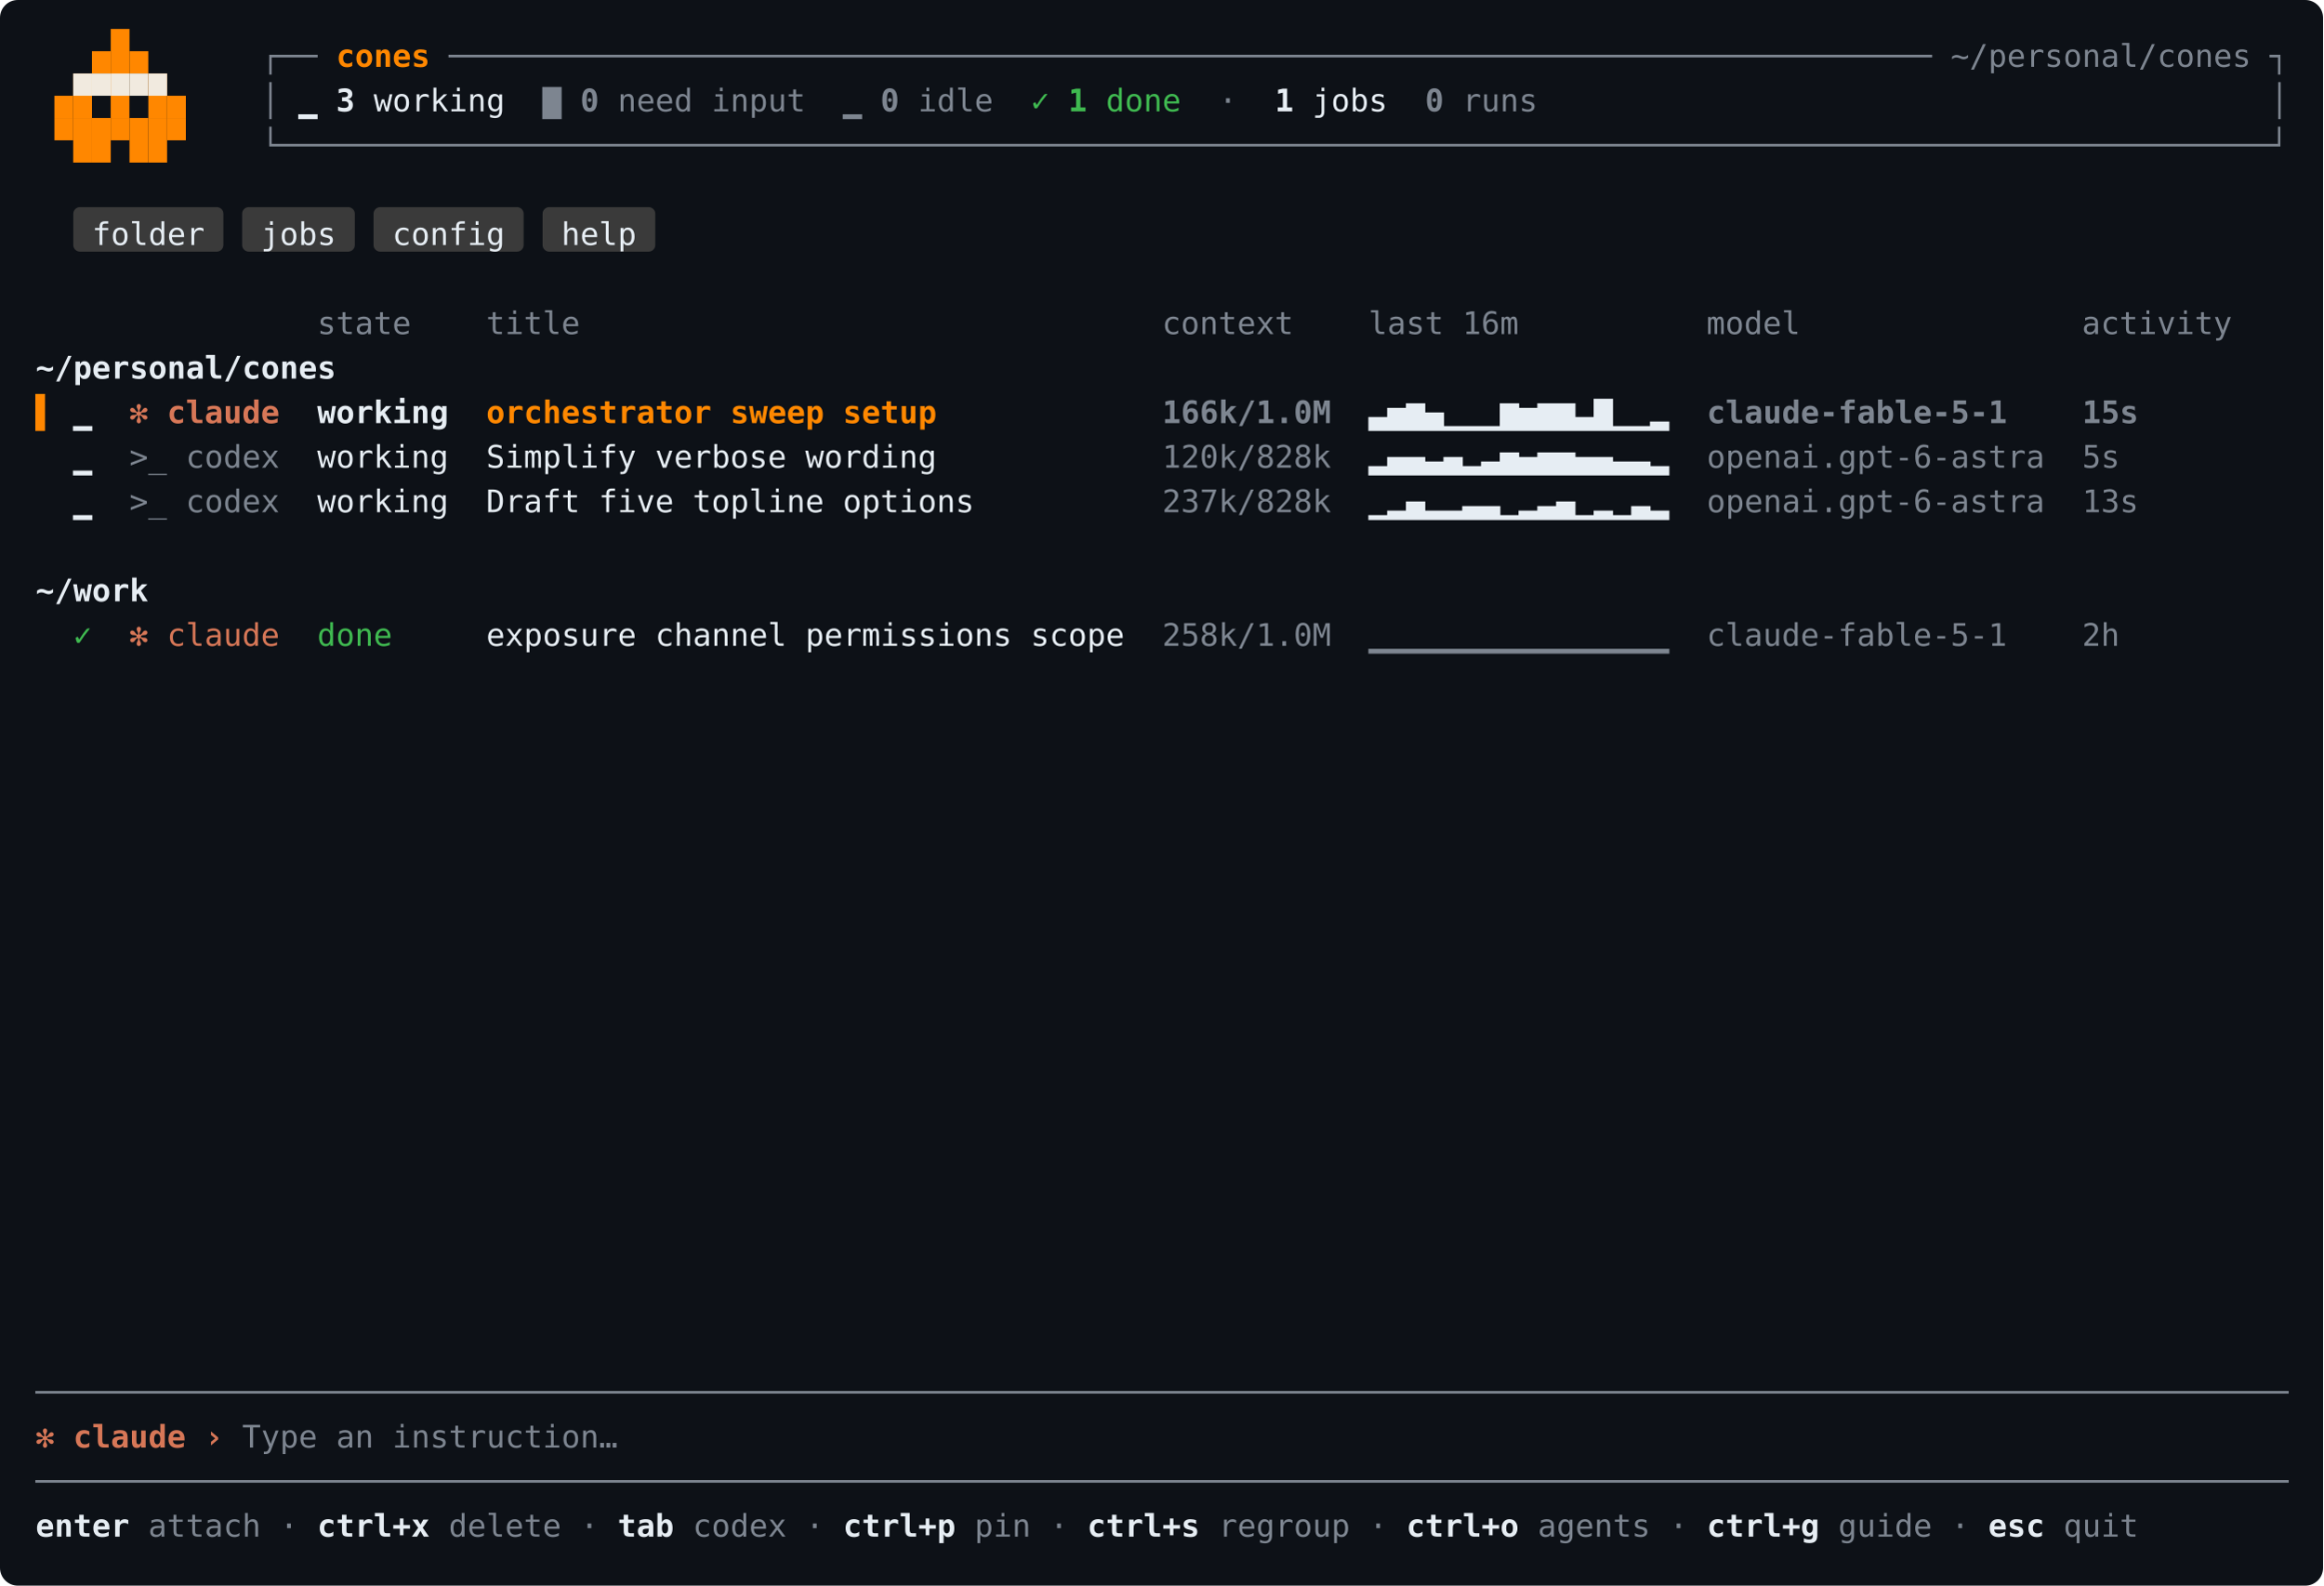
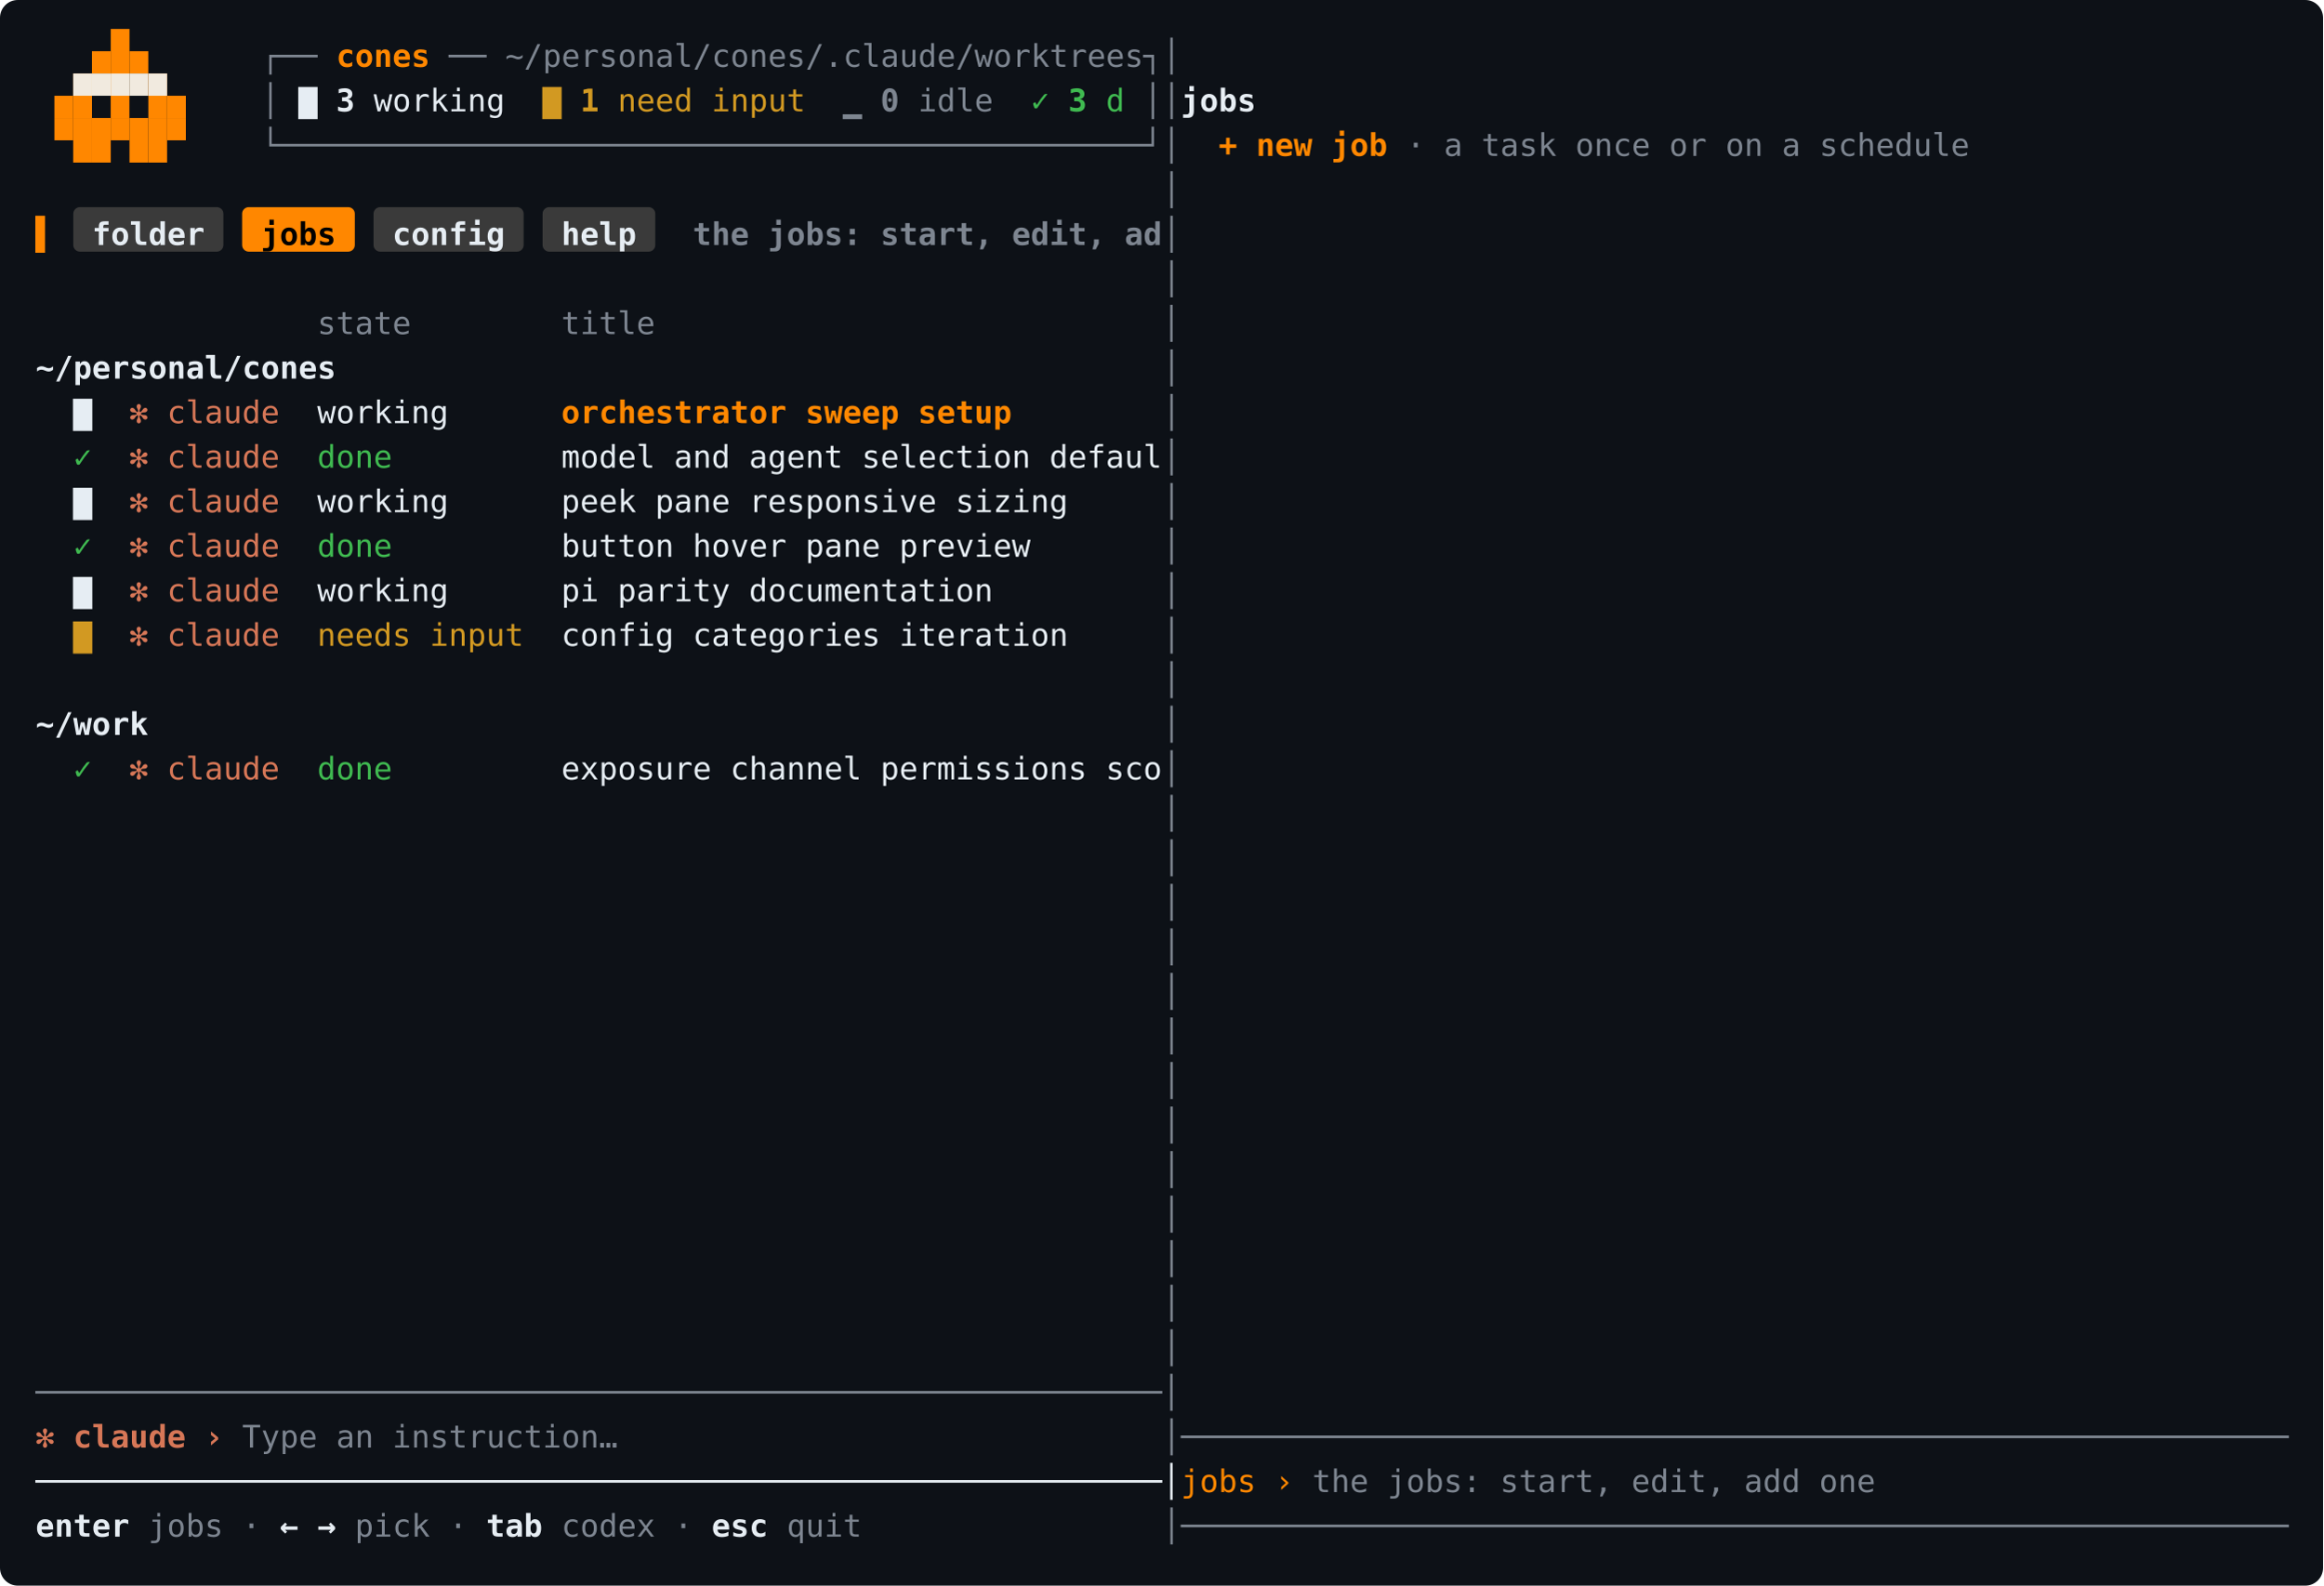
<svg xmlns="http://www.w3.org/2000/svg" width="1043" height="712" viewBox="0 0 1043 712" font-family="SFMono-Regular,Menlo,Consolas,monospace" font-size="14">
  <rect width="1043" height="712" rx="8" fill="#0d1117" />
  <rect x="41.29" y="23.0" width="8.43" height="10.0" fill="#ff8700" />
  <rect x="49.72" y="13" width="8.43" height="20" fill="#ff8700" />
  <rect x="58.15" y="23.0" width="8.43" height="10.0" fill="#ff8700" />
  <text x="117.2" y="30" xml:space="preserve" textLength="33.7" lengthAdjust="spacingAndGlyphs" fill="#7d8590">┌── </text>
  <text x="150.9" y="30" xml:space="preserve" textLength="50.6" lengthAdjust="spacingAndGlyphs" fill="#ff8700" font-weight="700">cones </text>
-   <text x="201.5" y="30" xml:space="preserve" textLength="826.1" lengthAdjust="spacingAndGlyphs" fill="#7d8590">─────────────────────────────────────────────────────────────────────────────── ~/personal/cones ┐</text>
+   <text x="201.5" y="30" xml:space="preserve" textLength="328.8" lengthAdjust="spacingAndGlyphs" fill="#7d8590">── ~/personal/cones/.claude/worktrees┐│</text>
  <rect x="24.43" y="43.0" width="8.43" height="10.0" fill="#ff8700" />
  <rect x="32.9" y="33" width="8.4" height="20" rx="0" fill="#ff8700" />
  <rect x="32.86" y="33" width="8.43" height="10.0" fill="#f1eadf" />
  <rect x="41.29" y="33" width="8.43" height="10.0" fill="#f1eadf" />
  <rect x="49.7" y="33" width="8.4" height="20" rx="0" fill="#ff8700" />
  <rect x="49.72" y="33" width="8.43" height="10.0" fill="#f1eadf" />
  <rect x="58.15" y="33" width="8.43" height="10.0" fill="#f1eadf" />
  <rect x="66.6" y="33" width="8.4" height="20" rx="0" fill="#ff8700" />
  <rect x="66.58" y="33" width="8.43" height="10.0" fill="#f1eadf" />
  <rect x="75.01" y="43.0" width="8.43" height="10.0" fill="#ff8700" />
  <text x="117.2" y="50" xml:space="preserve" textLength="8.4" lengthAdjust="spacingAndGlyphs" fill="#7d8590">│</text>
-   <text x="125.6" y="50" xml:space="preserve" textLength="25.3" lengthAdjust="spacingAndGlyphs" fill="#e6edf3"> ▁ </text>
+   <text x="125.6" y="50" xml:space="preserve" textLength="25.3" lengthAdjust="spacingAndGlyphs" fill="#e6edf3"> ▇ </text>
  <text x="150.9" y="50" xml:space="preserve" textLength="8.4" lengthAdjust="spacingAndGlyphs" fill="#e6edf3" font-weight="700">3</text>
  <text x="159.3" y="50" xml:space="preserve" textLength="84.3" lengthAdjust="spacingAndGlyphs" fill="#e6edf3"> working  </text>
-   <text x="243.6" y="50" xml:space="preserve" textLength="16.9" lengthAdjust="spacingAndGlyphs" fill="#7d8590">▇ </text>
-   <text x="260.5" y="50" xml:space="preserve" textLength="8.4" lengthAdjust="spacingAndGlyphs" fill="#7d8590" font-weight="700">0</text>
-   <text x="268.9" y="50" xml:space="preserve" textLength="92.7" lengthAdjust="spacingAndGlyphs" fill="#7d8590"> need input</text>
+   <text x="243.6" y="50" xml:space="preserve" textLength="16.9" lengthAdjust="spacingAndGlyphs" fill="#d29922">▇ </text>
+   <text x="260.5" y="50" xml:space="preserve" textLength="8.4" lengthAdjust="spacingAndGlyphs" fill="#d29922" font-weight="700">1</text>
+   <text x="268.9" y="50" xml:space="preserve" textLength="92.7" lengthAdjust="spacingAndGlyphs" fill="#d29922"> need input</text>
  <text x="378.5" y="50" xml:space="preserve" textLength="16.9" lengthAdjust="spacingAndGlyphs" fill="#7d8590">▁ </text>
  <text x="395.3" y="50" xml:space="preserve" textLength="8.4" lengthAdjust="spacingAndGlyphs" fill="#7d8590" font-weight="700">0</text>
  <text x="403.8" y="50" xml:space="preserve" textLength="42.1" lengthAdjust="spacingAndGlyphs" fill="#7d8590"> idle</text>
  <text x="462.8" y="50" xml:space="preserve" textLength="16.9" lengthAdjust="spacingAndGlyphs" fill="#3fb950">✓ </text>
-   <text x="479.6" y="50" xml:space="preserve" textLength="8.4" lengthAdjust="spacingAndGlyphs" fill="#3fb950" font-weight="700">1</text>
-   <text x="488.1" y="50" xml:space="preserve" textLength="42.1" lengthAdjust="spacingAndGlyphs" fill="#3fb950"> done</text>
-   <text x="547.1" y="50" xml:space="preserve" textLength="25.3" lengthAdjust="spacingAndGlyphs" fill="#7d8590">·  </text>
-   <text x="572.4" y="50" xml:space="preserve" textLength="8.4" lengthAdjust="spacingAndGlyphs" fill="#e6edf3" font-weight="700">1</text>
-   <text x="580.8" y="50" xml:space="preserve" textLength="59.0" lengthAdjust="spacingAndGlyphs" fill="#e6edf3"> jobs  </text>
-   <text x="639.8" y="50" xml:space="preserve" textLength="8.4" lengthAdjust="spacingAndGlyphs" fill="#7d8590" font-weight="700">0</text>
-   <text x="648.2" y="50" xml:space="preserve" textLength="42.1" lengthAdjust="spacingAndGlyphs" fill="#7d8590"> runs</text>
-   <text x="1019.2" y="50" xml:space="preserve" textLength="8.4" lengthAdjust="spacingAndGlyphs" fill="#7d8590">│</text>
+   <text x="479.6" y="50" xml:space="preserve" textLength="8.4" lengthAdjust="spacingAndGlyphs" fill="#3fb950" font-weight="700">3</text>
+   <text x="488.1" y="50" xml:space="preserve" textLength="16.9" lengthAdjust="spacingAndGlyphs" fill="#3fb950"> d</text>
+   <text x="513.4" y="50" xml:space="preserve" textLength="16.9" lengthAdjust="spacingAndGlyphs" fill="#7d8590">││</text>
+   <text x="530.2" y="50" xml:space="preserve" textLength="33.7" lengthAdjust="spacingAndGlyphs" fill="#e6edf3" font-weight="700">jobs</text>
  <rect x="24.43" y="53" width="8.43" height="10.0" fill="#ff8700" />
  <rect x="32.86" y="53" width="8.43" height="20" fill="#ff8700" />
  <rect x="41.29" y="53" width="8.43" height="20" fill="#ff8700" />
  <rect x="49.72" y="53" width="8.43" height="10.0" fill="#ff8700" />
  <rect x="58.15" y="53" width="8.43" height="20" fill="#ff8700" />
  <rect x="66.58" y="53" width="8.43" height="20" fill="#ff8700" />
  <rect x="75.01" y="53" width="8.43" height="10.0" fill="#ff8700" />
-   <text x="117.2" y="70" xml:space="preserve" textLength="910.4" lengthAdjust="spacingAndGlyphs" fill="#7d8590">└──────────────────────────────────────────────────────────────────────────────────────────────────────────┘</text>
+   <text x="117.2" y="70" xml:space="preserve" textLength="413.1" lengthAdjust="spacingAndGlyphs" fill="#7d8590">└──────────────────────────────────────────────┘│</text>
+   <text x="547.1" y="70" xml:space="preserve" textLength="75.9" lengthAdjust="spacingAndGlyphs" fill="#ff8700" font-weight="700">+ new job</text>
+   <text x="623.0" y="70" xml:space="preserve" textLength="261.3" lengthAdjust="spacingAndGlyphs" fill="#7d8590"> · a task once or on a schedule</text>
+   <text x="521.8" y="90" xml:space="preserve" textLength="8.4" lengthAdjust="spacingAndGlyphs" fill="#7d8590">│</text>
+   <text x="16.0" y="110" xml:space="preserve" textLength="16.9" lengthAdjust="spacingAndGlyphs" fill="#ff8700" font-weight="700">▌ </text>
  <rect x="32.9" y="93" width="67.4" height="20" rx="3" fill="#3a3a3a" />
-   <text x="32.9" y="110" xml:space="preserve" textLength="67.4" lengthAdjust="spacingAndGlyphs" fill="#e6edf3"> folder </text>
-   <rect x="108.7" y="93" width="50.6" height="20" rx="3" fill="#3a3a3a" />
-   <text x="108.7" y="110" xml:space="preserve" textLength="50.6" lengthAdjust="spacingAndGlyphs" fill="#e6edf3"> jobs </text>
+   <text x="32.9" y="110" xml:space="preserve" textLength="67.4" lengthAdjust="spacingAndGlyphs" fill="#e6edf3" font-weight="700"> folder </text>
+   <rect x="108.7" y="93" width="50.6" height="20" rx="3" fill="#ff8700" />
+   <text x="108.7" y="110" xml:space="preserve" textLength="50.6" lengthAdjust="spacingAndGlyphs" fill="#000" font-weight="700"> jobs </text>
  <rect x="167.7" y="93" width="67.4" height="20" rx="3" fill="#3a3a3a" />
-   <text x="167.7" y="110" xml:space="preserve" textLength="67.4" lengthAdjust="spacingAndGlyphs" fill="#e6edf3"> config </text>
+   <text x="167.7" y="110" xml:space="preserve" textLength="67.4" lengthAdjust="spacingAndGlyphs" fill="#e6edf3" font-weight="700"> config </text>
  <rect x="243.6" y="93" width="50.6" height="20" rx="3" fill="#3a3a3a" />
-   <text x="243.6" y="110" xml:space="preserve" textLength="50.6" lengthAdjust="spacingAndGlyphs" fill="#e6edf3"> help </text>
-   <text x="16.0" y="150" xml:space="preserve" textLength="986.3" lengthAdjust="spacingAndGlyphs" fill="#7d8590">               state    title                               context    last 16m          model               activity</text>
+   <text x="243.6" y="110" xml:space="preserve" textLength="50.6" lengthAdjust="spacingAndGlyphs" fill="#e6edf3" font-weight="700"> help </text>
+   <text x="302.6" y="110" xml:space="preserve" textLength="219.2" lengthAdjust="spacingAndGlyphs" fill="#7d8590" font-weight="700"> the jobs: start, edit, ad</text>
+   <text x="521.8" y="110" xml:space="preserve" textLength="8.4" lengthAdjust="spacingAndGlyphs" fill="#7d8590">│</text>
+   <text x="521.8" y="130" xml:space="preserve" textLength="8.4" lengthAdjust="spacingAndGlyphs" fill="#7d8590">│</text>
+   <text x="16.0" y="150" xml:space="preserve" textLength="514.2" lengthAdjust="spacingAndGlyphs" fill="#7d8590">               state        title                           │</text>
  <text x="16.0" y="170" xml:space="preserve" textLength="134.9" lengthAdjust="spacingAndGlyphs" fill="#e6edf3" font-weight="700">~/personal/cones</text>
-   <text x="16.0" y="190" xml:space="preserve" textLength="16.9" lengthAdjust="spacingAndGlyphs" fill="#ff8700" font-weight="700">▌ </text>
-   <text x="32.9" y="190" xml:space="preserve" textLength="25.3" lengthAdjust="spacingAndGlyphs" fill="#e6edf3" font-weight="700">▁  </text>
-   <text x="58.1" y="190" xml:space="preserve" textLength="84.3" lengthAdjust="spacingAndGlyphs" fill="#d77757" font-weight="700">✻ claude  </text>
-   <text x="142.4" y="190" xml:space="preserve" textLength="75.9" lengthAdjust="spacingAndGlyphs" fill="#e6edf3" font-weight="700">working  </text>
-   <text x="218.3" y="190" xml:space="preserve" textLength="303.5" lengthAdjust="spacingAndGlyphs" fill="#ff8700" font-weight="700">orchestrator sweep setup            </text>
-   <text x="521.8" y="190" xml:space="preserve" textLength="92.7" lengthAdjust="spacingAndGlyphs" fill="#7d8590" font-weight="700">166k/1.0M  </text>
-   <text x="614.5" y="190" xml:space="preserve" textLength="151.7" lengthAdjust="spacingAndGlyphs" fill="#e6edf3" font-weight="700">▃▅▆▄▁▁▁▆▅▆▆▃▇▁▁▂  </text>
-   <text x="766.3" y="190" xml:space="preserve" textLength="193.9" lengthAdjust="spacingAndGlyphs" fill="#7d8590" font-weight="700">claude-fable-5-1    15s</text>
-   <text x="32.9" y="210" xml:space="preserve" textLength="25.3" lengthAdjust="spacingAndGlyphs" fill="#e6edf3">▁  </text>
-   <text x="58.1" y="210" xml:space="preserve" textLength="84.3" lengthAdjust="spacingAndGlyphs" fill="#7d8590">&gt;_ codex  </text>
-   <text x="142.4" y="210" xml:space="preserve" textLength="379.3" lengthAdjust="spacingAndGlyphs" fill="#e6edf3">working  Simplify verbose wording            </text>
-   <text x="521.8" y="210" xml:space="preserve" textLength="92.7" lengthAdjust="spacingAndGlyphs" fill="#7d8590">120k/828k  </text>
-   <text x="614.5" y="210" xml:space="preserve" textLength="151.7" lengthAdjust="spacingAndGlyphs" fill="#e6edf3">▂▄▄▃▄▂▃▅▄▅▅▄▄▃▃▂  </text>
-   <text x="766.3" y="210" xml:space="preserve" textLength="185.5" lengthAdjust="spacingAndGlyphs" fill="#7d8590">openai.gpt-6-astra  5s</text>
-   <text x="32.9" y="230" xml:space="preserve" textLength="25.3" lengthAdjust="spacingAndGlyphs" fill="#e6edf3">▁  </text>
-   <text x="58.1" y="230" xml:space="preserve" textLength="84.3" lengthAdjust="spacingAndGlyphs" fill="#7d8590">&gt;_ codex  </text>
-   <text x="142.4" y="230" xml:space="preserve" textLength="379.3" lengthAdjust="spacingAndGlyphs" fill="#e6edf3">working  Draft five topline options          </text>
-   <text x="521.8" y="230" xml:space="preserve" textLength="92.7" lengthAdjust="spacingAndGlyphs" fill="#7d8590">237k/828k  </text>
-   <text x="614.5" y="230" xml:space="preserve" textLength="151.7" lengthAdjust="spacingAndGlyphs" fill="#e6edf3">▁▂▄▂▂▃▃▁▂▃▄▁▂▁▃▂  </text>
-   <text x="766.3" y="230" xml:space="preserve" textLength="193.9" lengthAdjust="spacingAndGlyphs" fill="#7d8590">openai.gpt-6-astra  13s</text>
-   <text x="16.0" y="270" xml:space="preserve" textLength="50.6" lengthAdjust="spacingAndGlyphs" fill="#e6edf3" font-weight="700">~/work</text>
-   <text x="32.9" y="290" xml:space="preserve" textLength="25.3" lengthAdjust="spacingAndGlyphs" fill="#3fb950">✓  </text>
+   <text x="521.8" y="170" xml:space="preserve" textLength="8.4" lengthAdjust="spacingAndGlyphs" fill="#7d8590">│</text>
+   <text x="32.9" y="190" xml:space="preserve" textLength="25.3" lengthAdjust="spacingAndGlyphs" fill="#e6edf3">▇  </text>
+   <text x="58.1" y="190" xml:space="preserve" textLength="84.3" lengthAdjust="spacingAndGlyphs" fill="#d77757">✻ claude  </text>
+   <text x="142.4" y="190" xml:space="preserve" textLength="109.6" lengthAdjust="spacingAndGlyphs" fill="#e6edf3">working      </text>
+   <text x="252.0" y="190" xml:space="preserve" textLength="269.8" lengthAdjust="spacingAndGlyphs" fill="#ff8700" font-weight="700">orchestrator sweep setup        </text>
+   <text x="521.8" y="190" xml:space="preserve" textLength="8.4" lengthAdjust="spacingAndGlyphs" fill="#7d8590">│</text>
+   <text x="32.9" y="210" xml:space="preserve" textLength="25.3" lengthAdjust="spacingAndGlyphs" fill="#3fb950">✓  </text>
+   <text x="58.1" y="210" xml:space="preserve" textLength="84.3" lengthAdjust="spacingAndGlyphs" fill="#d77757">✻ claude  </text>
+   <text x="142.4" y="210" xml:space="preserve" textLength="109.6" lengthAdjust="spacingAndGlyphs" fill="#3fb950">done         </text>
+   <text x="252.0" y="210" xml:space="preserve" textLength="269.8" lengthAdjust="spacingAndGlyphs" fill="#e6edf3">model and agent selection defaul</text>
+   <text x="521.8" y="210" xml:space="preserve" textLength="8.4" lengthAdjust="spacingAndGlyphs" fill="#7d8590">│</text>
+   <text x="32.9" y="230" xml:space="preserve" textLength="25.3" lengthAdjust="spacingAndGlyphs" fill="#e6edf3">▇  </text>
+   <text x="58.1" y="230" xml:space="preserve" textLength="84.3" lengthAdjust="spacingAndGlyphs" fill="#d77757">✻ claude  </text>
+   <text x="142.4" y="230" xml:space="preserve" textLength="379.3" lengthAdjust="spacingAndGlyphs" fill="#e6edf3">working      peek pane responsive sizing     </text>
+   <text x="521.8" y="230" xml:space="preserve" textLength="8.4" lengthAdjust="spacingAndGlyphs" fill="#7d8590">│</text>
+   <text x="32.9" y="250" xml:space="preserve" textLength="25.3" lengthAdjust="spacingAndGlyphs" fill="#3fb950">✓  </text>
+   <text x="58.1" y="250" xml:space="preserve" textLength="84.3" lengthAdjust="spacingAndGlyphs" fill="#d77757">✻ claude  </text>
+   <text x="142.4" y="250" xml:space="preserve" textLength="109.6" lengthAdjust="spacingAndGlyphs" fill="#3fb950">done         </text>
+   <text x="252.0" y="250" xml:space="preserve" textLength="269.8" lengthAdjust="spacingAndGlyphs" fill="#e6edf3">button hover pane preview       </text>
+   <text x="521.8" y="250" xml:space="preserve" textLength="8.4" lengthAdjust="spacingAndGlyphs" fill="#7d8590">│</text>
+   <text x="32.9" y="270" xml:space="preserve" textLength="25.3" lengthAdjust="spacingAndGlyphs" fill="#e6edf3">▇  </text>
+   <text x="58.1" y="270" xml:space="preserve" textLength="84.3" lengthAdjust="spacingAndGlyphs" fill="#d77757">✻ claude  </text>
+   <text x="142.4" y="270" xml:space="preserve" textLength="379.3" lengthAdjust="spacingAndGlyphs" fill="#e6edf3">working      pi parity documentation         </text>
+   <text x="521.8" y="270" xml:space="preserve" textLength="8.4" lengthAdjust="spacingAndGlyphs" fill="#7d8590">│</text>
+   <text x="32.9" y="290" xml:space="preserve" textLength="25.3" lengthAdjust="spacingAndGlyphs" fill="#d29922">▇  </text>
  <text x="58.1" y="290" xml:space="preserve" textLength="84.3" lengthAdjust="spacingAndGlyphs" fill="#d77757">✻ claude  </text>
-   <text x="142.4" y="290" xml:space="preserve" textLength="75.9" lengthAdjust="spacingAndGlyphs" fill="#3fb950">done     </text>
-   <text x="218.3" y="290" xml:space="preserve" textLength="303.5" lengthAdjust="spacingAndGlyphs" fill="#e6edf3">exposure channel permissions scope  </text>
-   <text x="521.8" y="290" xml:space="preserve" textLength="429.9" lengthAdjust="spacingAndGlyphs" fill="#7d8590">258k/1.0M  ▁▁▁▁▁▁▁▁▁▁▁▁▁▁▁▁  claude-fable-5-1    2h</text>
-   <text x="16.0" y="630" xml:space="preserve" textLength="1011.6" lengthAdjust="spacingAndGlyphs" fill="#7d8590">────────────────────────────────────────────────────────────────────────────────────────────────────────────────────────</text>
+   <text x="142.4" y="290" xml:space="preserve" textLength="109.6" lengthAdjust="spacingAndGlyphs" fill="#d29922">needs input  </text>
+   <text x="252.0" y="290" xml:space="preserve" textLength="269.8" lengthAdjust="spacingAndGlyphs" fill="#e6edf3">config categories iteration     </text>
+   <text x="521.8" y="290" xml:space="preserve" textLength="8.4" lengthAdjust="spacingAndGlyphs" fill="#7d8590">│</text>
+   <text x="521.8" y="310" xml:space="preserve" textLength="8.4" lengthAdjust="spacingAndGlyphs" fill="#7d8590">│</text>
+   <text x="16.0" y="330" xml:space="preserve" textLength="50.6" lengthAdjust="spacingAndGlyphs" fill="#e6edf3" font-weight="700">~/work</text>
+   <text x="521.8" y="330" xml:space="preserve" textLength="8.4" lengthAdjust="spacingAndGlyphs" fill="#7d8590">│</text>
+   <text x="32.9" y="350" xml:space="preserve" textLength="25.3" lengthAdjust="spacingAndGlyphs" fill="#3fb950">✓  </text>
+   <text x="58.1" y="350" xml:space="preserve" textLength="84.3" lengthAdjust="spacingAndGlyphs" fill="#d77757">✻ claude  </text>
+   <text x="142.4" y="350" xml:space="preserve" textLength="109.6" lengthAdjust="spacingAndGlyphs" fill="#3fb950">done         </text>
+   <text x="252.0" y="350" xml:space="preserve" textLength="269.8" lengthAdjust="spacingAndGlyphs" fill="#e6edf3">exposure channel permissions sco</text>
+   <text x="521.8" y="350" xml:space="preserve" textLength="8.4" lengthAdjust="spacingAndGlyphs" fill="#7d8590">│</text>
+   <text x="521.8" y="370" xml:space="preserve" textLength="8.4" lengthAdjust="spacingAndGlyphs" fill="#7d8590">│</text>
+   <text x="521.8" y="390" xml:space="preserve" textLength="8.4" lengthAdjust="spacingAndGlyphs" fill="#7d8590">│</text>
+   <text x="521.8" y="410" xml:space="preserve" textLength="8.4" lengthAdjust="spacingAndGlyphs" fill="#7d8590">│</text>
+   <text x="521.8" y="430" xml:space="preserve" textLength="8.4" lengthAdjust="spacingAndGlyphs" fill="#7d8590">│</text>
+   <text x="521.8" y="450" xml:space="preserve" textLength="8.4" lengthAdjust="spacingAndGlyphs" fill="#7d8590">│</text>
+   <text x="521.8" y="470" xml:space="preserve" textLength="8.4" lengthAdjust="spacingAndGlyphs" fill="#7d8590">│</text>
+   <text x="521.8" y="490" xml:space="preserve" textLength="8.4" lengthAdjust="spacingAndGlyphs" fill="#7d8590">│</text>
+   <text x="521.8" y="510" xml:space="preserve" textLength="8.4" lengthAdjust="spacingAndGlyphs" fill="#7d8590">│</text>
+   <text x="521.8" y="530" xml:space="preserve" textLength="8.4" lengthAdjust="spacingAndGlyphs" fill="#7d8590">│</text>
+   <text x="521.8" y="550" xml:space="preserve" textLength="8.4" lengthAdjust="spacingAndGlyphs" fill="#7d8590">│</text>
+   <text x="521.8" y="570" xml:space="preserve" textLength="8.4" lengthAdjust="spacingAndGlyphs" fill="#7d8590">│</text>
+   <text x="521.8" y="590" xml:space="preserve" textLength="8.4" lengthAdjust="spacingAndGlyphs" fill="#7d8590">│</text>
+   <text x="521.8" y="610" xml:space="preserve" textLength="8.4" lengthAdjust="spacingAndGlyphs" fill="#7d8590">│</text>
+   <text x="16.0" y="630" xml:space="preserve" textLength="514.2" lengthAdjust="spacingAndGlyphs" fill="#7d8590">────────────────────────────────────────────────────────────│</text>
  <text x="16.0" y="650" xml:space="preserve" textLength="92.7" lengthAdjust="spacingAndGlyphs" fill="#d77757" font-weight="700">✻ claude › </text>
  <text x="108.7" y="650" xml:space="preserve" textLength="8.4" lengthAdjust="spacingAndGlyphs" fill="#7d8590">T</text>
  <text x="117.2" y="650" xml:space="preserve" textLength="160.2" lengthAdjust="spacingAndGlyphs" fill="#7d8590">ype an instruction…</text>
-   <text x="16.0" y="670" xml:space="preserve" textLength="1011.6" lengthAdjust="spacingAndGlyphs" fill="#7d8590">────────────────────────────────────────────────────────────────────────────────────────────────────────────────────────</text>
+   <text x="521.8" y="650" xml:space="preserve" textLength="505.8" lengthAdjust="spacingAndGlyphs" fill="#7d8590">│───────────────────────────────────────────────────────────</text>
+   <text x="16.0" y="670" xml:space="preserve" textLength="514.2" lengthAdjust="spacingAndGlyphs" fill="#e6edf3">────────────────────────────────────────────────────────────│</text>
+   <text x="530.2" y="670" xml:space="preserve" textLength="59.0" lengthAdjust="spacingAndGlyphs" fill="#ff8700">jobs › </text>
+   <text x="589.2" y="670" xml:space="preserve" textLength="252.9" lengthAdjust="spacingAndGlyphs" fill="#7d8590">the jobs: start, edit, add one</text>
  <text x="16.0" y="690" xml:space="preserve" textLength="42.1" lengthAdjust="spacingAndGlyphs" fill="#e6edf3" font-weight="700">enter</text>
-   <text x="58.1" y="690" xml:space="preserve" textLength="84.3" lengthAdjust="spacingAndGlyphs" fill="#7d8590"> attach · </text>
-   <text x="142.4" y="690" xml:space="preserve" textLength="50.6" lengthAdjust="spacingAndGlyphs" fill="#e6edf3" font-weight="700">ctrl+x</text>
-   <text x="193.0" y="690" xml:space="preserve" textLength="84.3" lengthAdjust="spacingAndGlyphs" fill="#7d8590"> delete · </text>
-   <text x="277.3" y="690" xml:space="preserve" textLength="25.3" lengthAdjust="spacingAndGlyphs" fill="#e6edf3" font-weight="700">tab</text>
-   <text x="302.6" y="690" xml:space="preserve" textLength="75.9" lengthAdjust="spacingAndGlyphs" fill="#7d8590"> codex · </text>
-   <text x="378.5" y="690" xml:space="preserve" textLength="50.6" lengthAdjust="spacingAndGlyphs" fill="#e6edf3" font-weight="700">ctrl+p</text>
-   <text x="429.1" y="690" xml:space="preserve" textLength="59.0" lengthAdjust="spacingAndGlyphs" fill="#7d8590"> pin · </text>
-   <text x="488.1" y="690" xml:space="preserve" textLength="50.6" lengthAdjust="spacingAndGlyphs" fill="#e6edf3" font-weight="700">ctrl+s</text>
-   <text x="538.7" y="690" xml:space="preserve" textLength="92.7" lengthAdjust="spacingAndGlyphs" fill="#7d8590"> regroup · </text>
-   <text x="631.4" y="690" xml:space="preserve" textLength="50.6" lengthAdjust="spacingAndGlyphs" fill="#e6edf3" font-weight="700">ctrl+o</text>
-   <text x="682.0" y="690" xml:space="preserve" textLength="84.3" lengthAdjust="spacingAndGlyphs" fill="#7d8590"> agents · </text>
-   <text x="766.3" y="690" xml:space="preserve" textLength="50.6" lengthAdjust="spacingAndGlyphs" fill="#e6edf3" font-weight="700">ctrl+g</text>
-   <text x="816.9" y="690" xml:space="preserve" textLength="75.9" lengthAdjust="spacingAndGlyphs" fill="#7d8590"> guide · </text>
-   <text x="892.7" y="690" xml:space="preserve" textLength="25.3" lengthAdjust="spacingAndGlyphs" fill="#e6edf3" font-weight="700">esc</text>
-   <text x="918.0" y="690" xml:space="preserve" textLength="42.1" lengthAdjust="spacingAndGlyphs" fill="#7d8590"> quit</text>
+   <text x="58.1" y="690" xml:space="preserve" textLength="67.4" lengthAdjust="spacingAndGlyphs" fill="#7d8590"> jobs · </text>
+   <text x="125.6" y="690" xml:space="preserve" textLength="25.3" lengthAdjust="spacingAndGlyphs" fill="#e6edf3" font-weight="700">← →</text>
+   <text x="150.9" y="690" xml:space="preserve" textLength="67.4" lengthAdjust="spacingAndGlyphs" fill="#7d8590"> pick · </text>
+   <text x="218.3" y="690" xml:space="preserve" textLength="25.3" lengthAdjust="spacingAndGlyphs" fill="#e6edf3" font-weight="700">tab</text>
+   <text x="243.6" y="690" xml:space="preserve" textLength="75.9" lengthAdjust="spacingAndGlyphs" fill="#7d8590"> codex · </text>
+   <text x="319.5" y="690" xml:space="preserve" textLength="25.3" lengthAdjust="spacingAndGlyphs" fill="#e6edf3" font-weight="700">esc</text>
+   <text x="344.8" y="690" xml:space="preserve" textLength="42.1" lengthAdjust="spacingAndGlyphs" fill="#7d8590"> quit</text>
+   <text x="521.8" y="690" xml:space="preserve" textLength="505.8" lengthAdjust="spacingAndGlyphs" fill="#7d8590">│───────────────────────────────────────────────────────────</text>
</svg>
